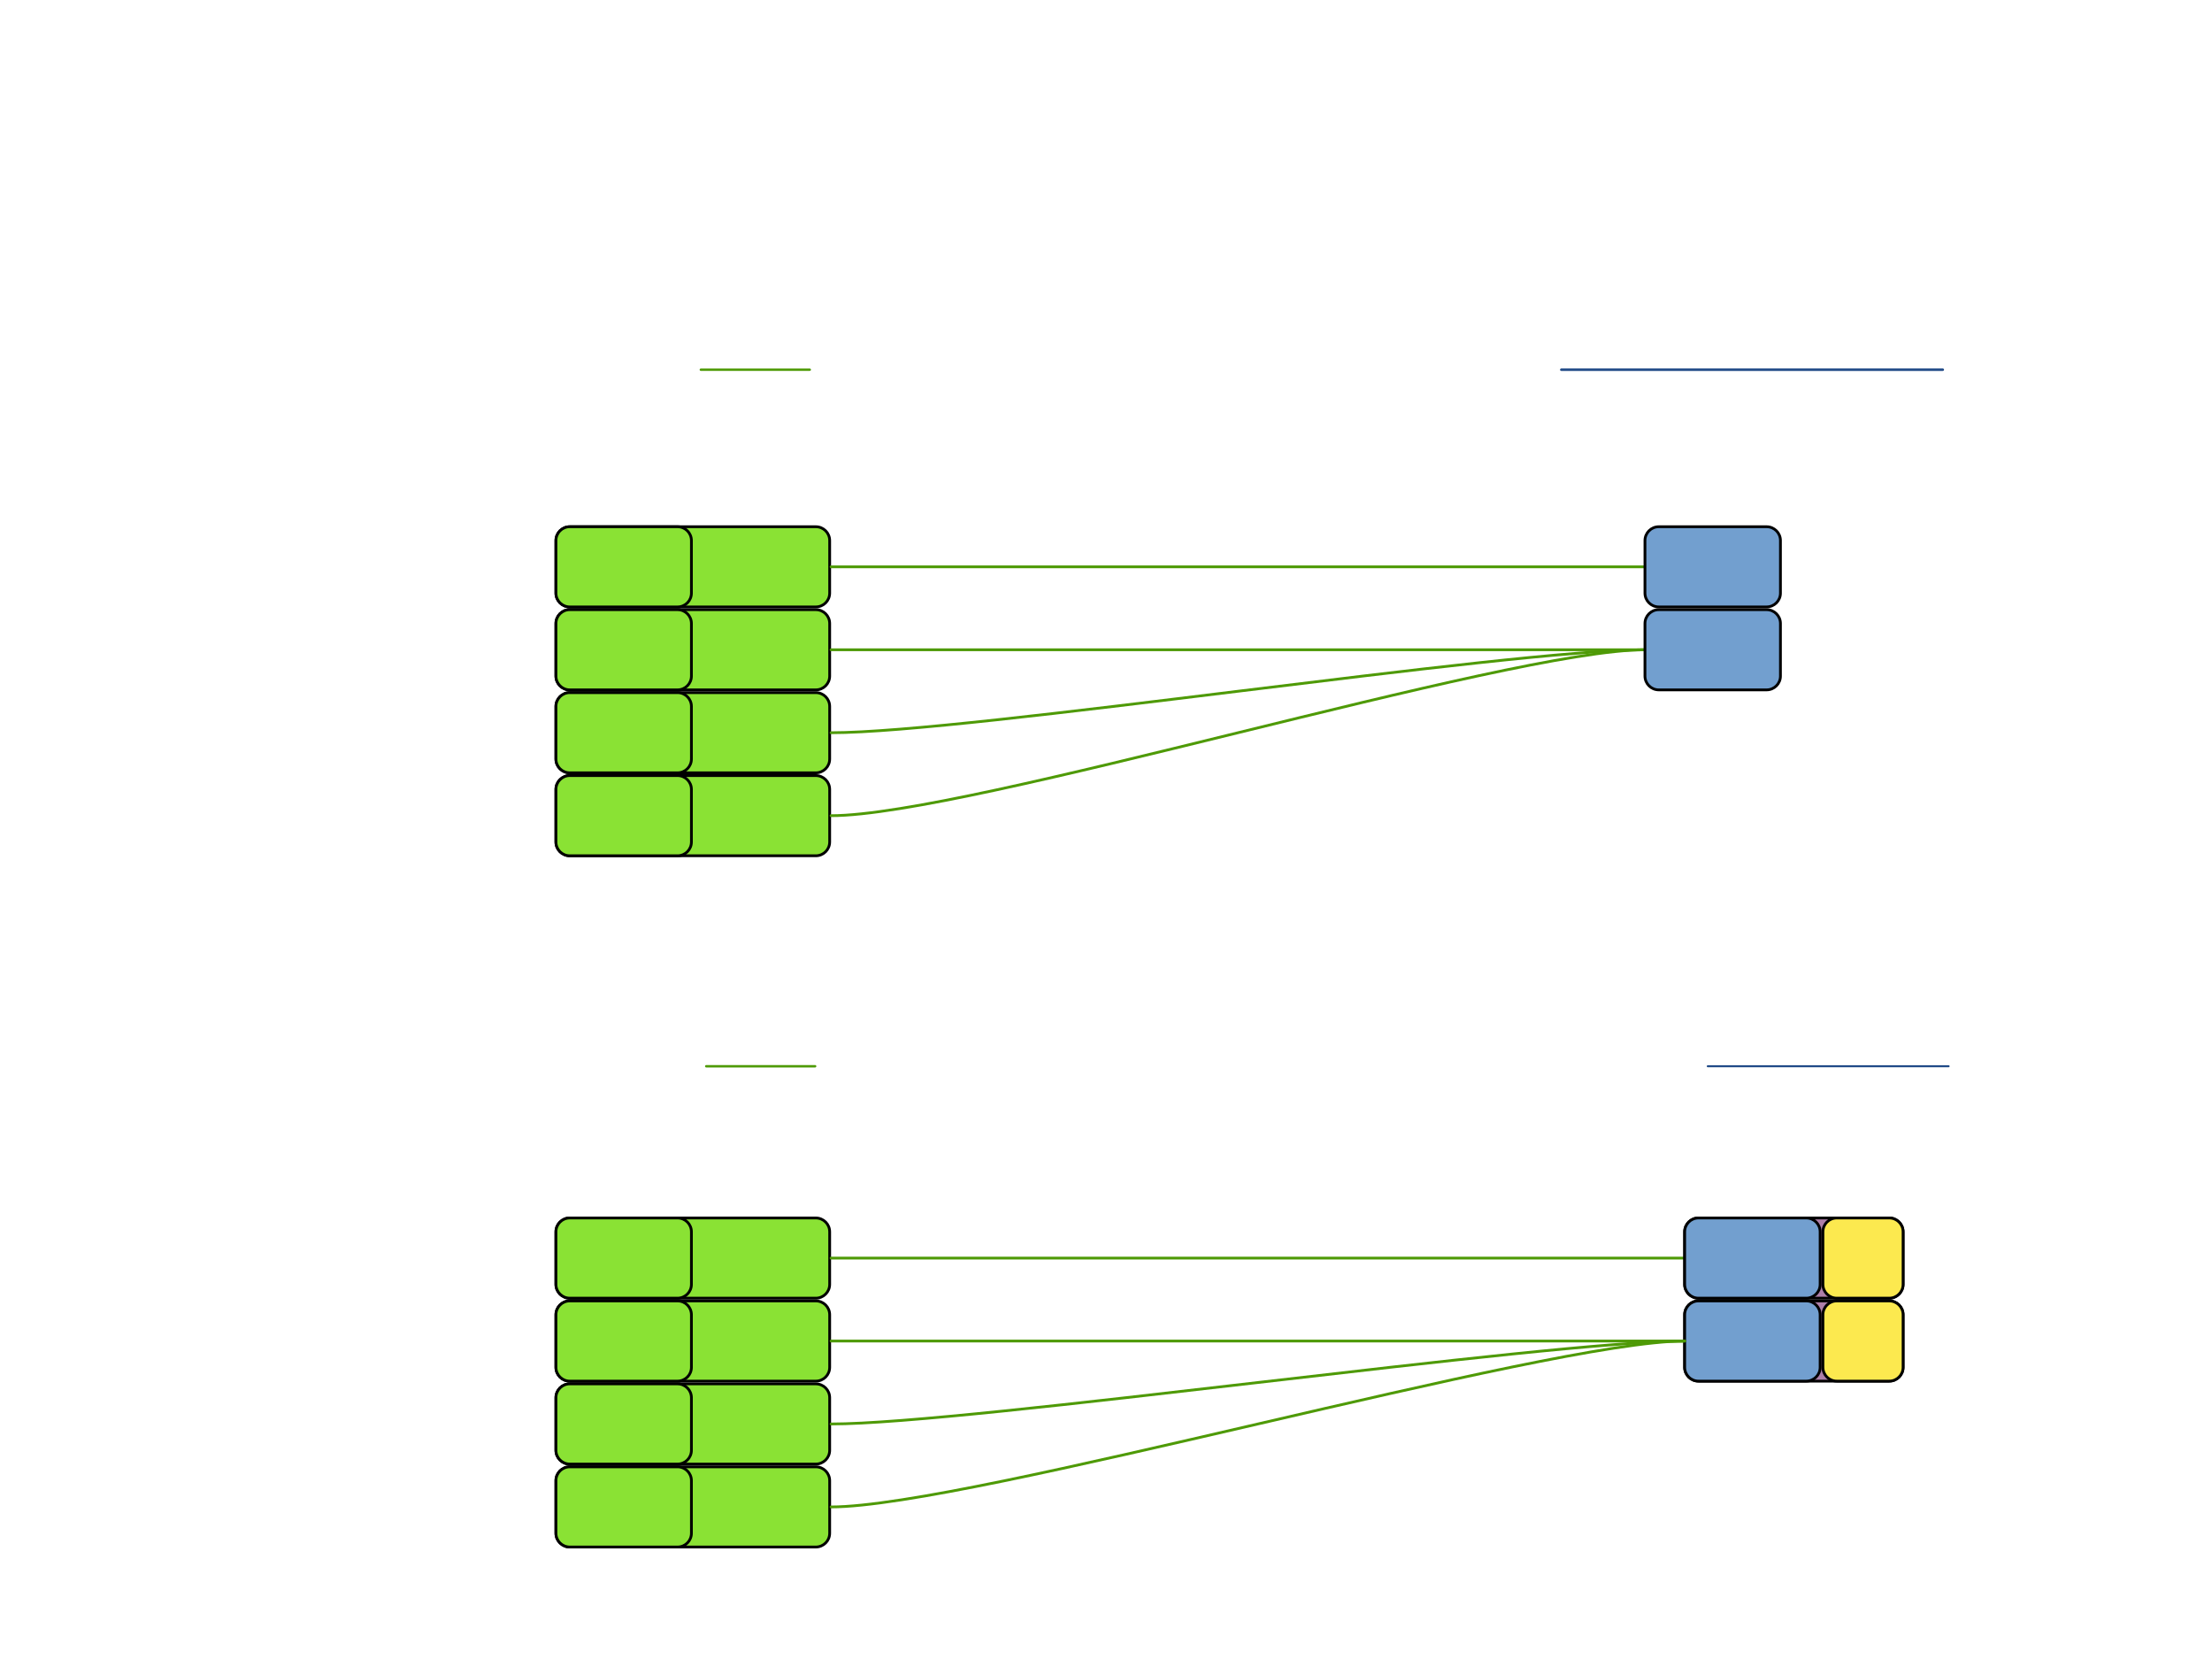
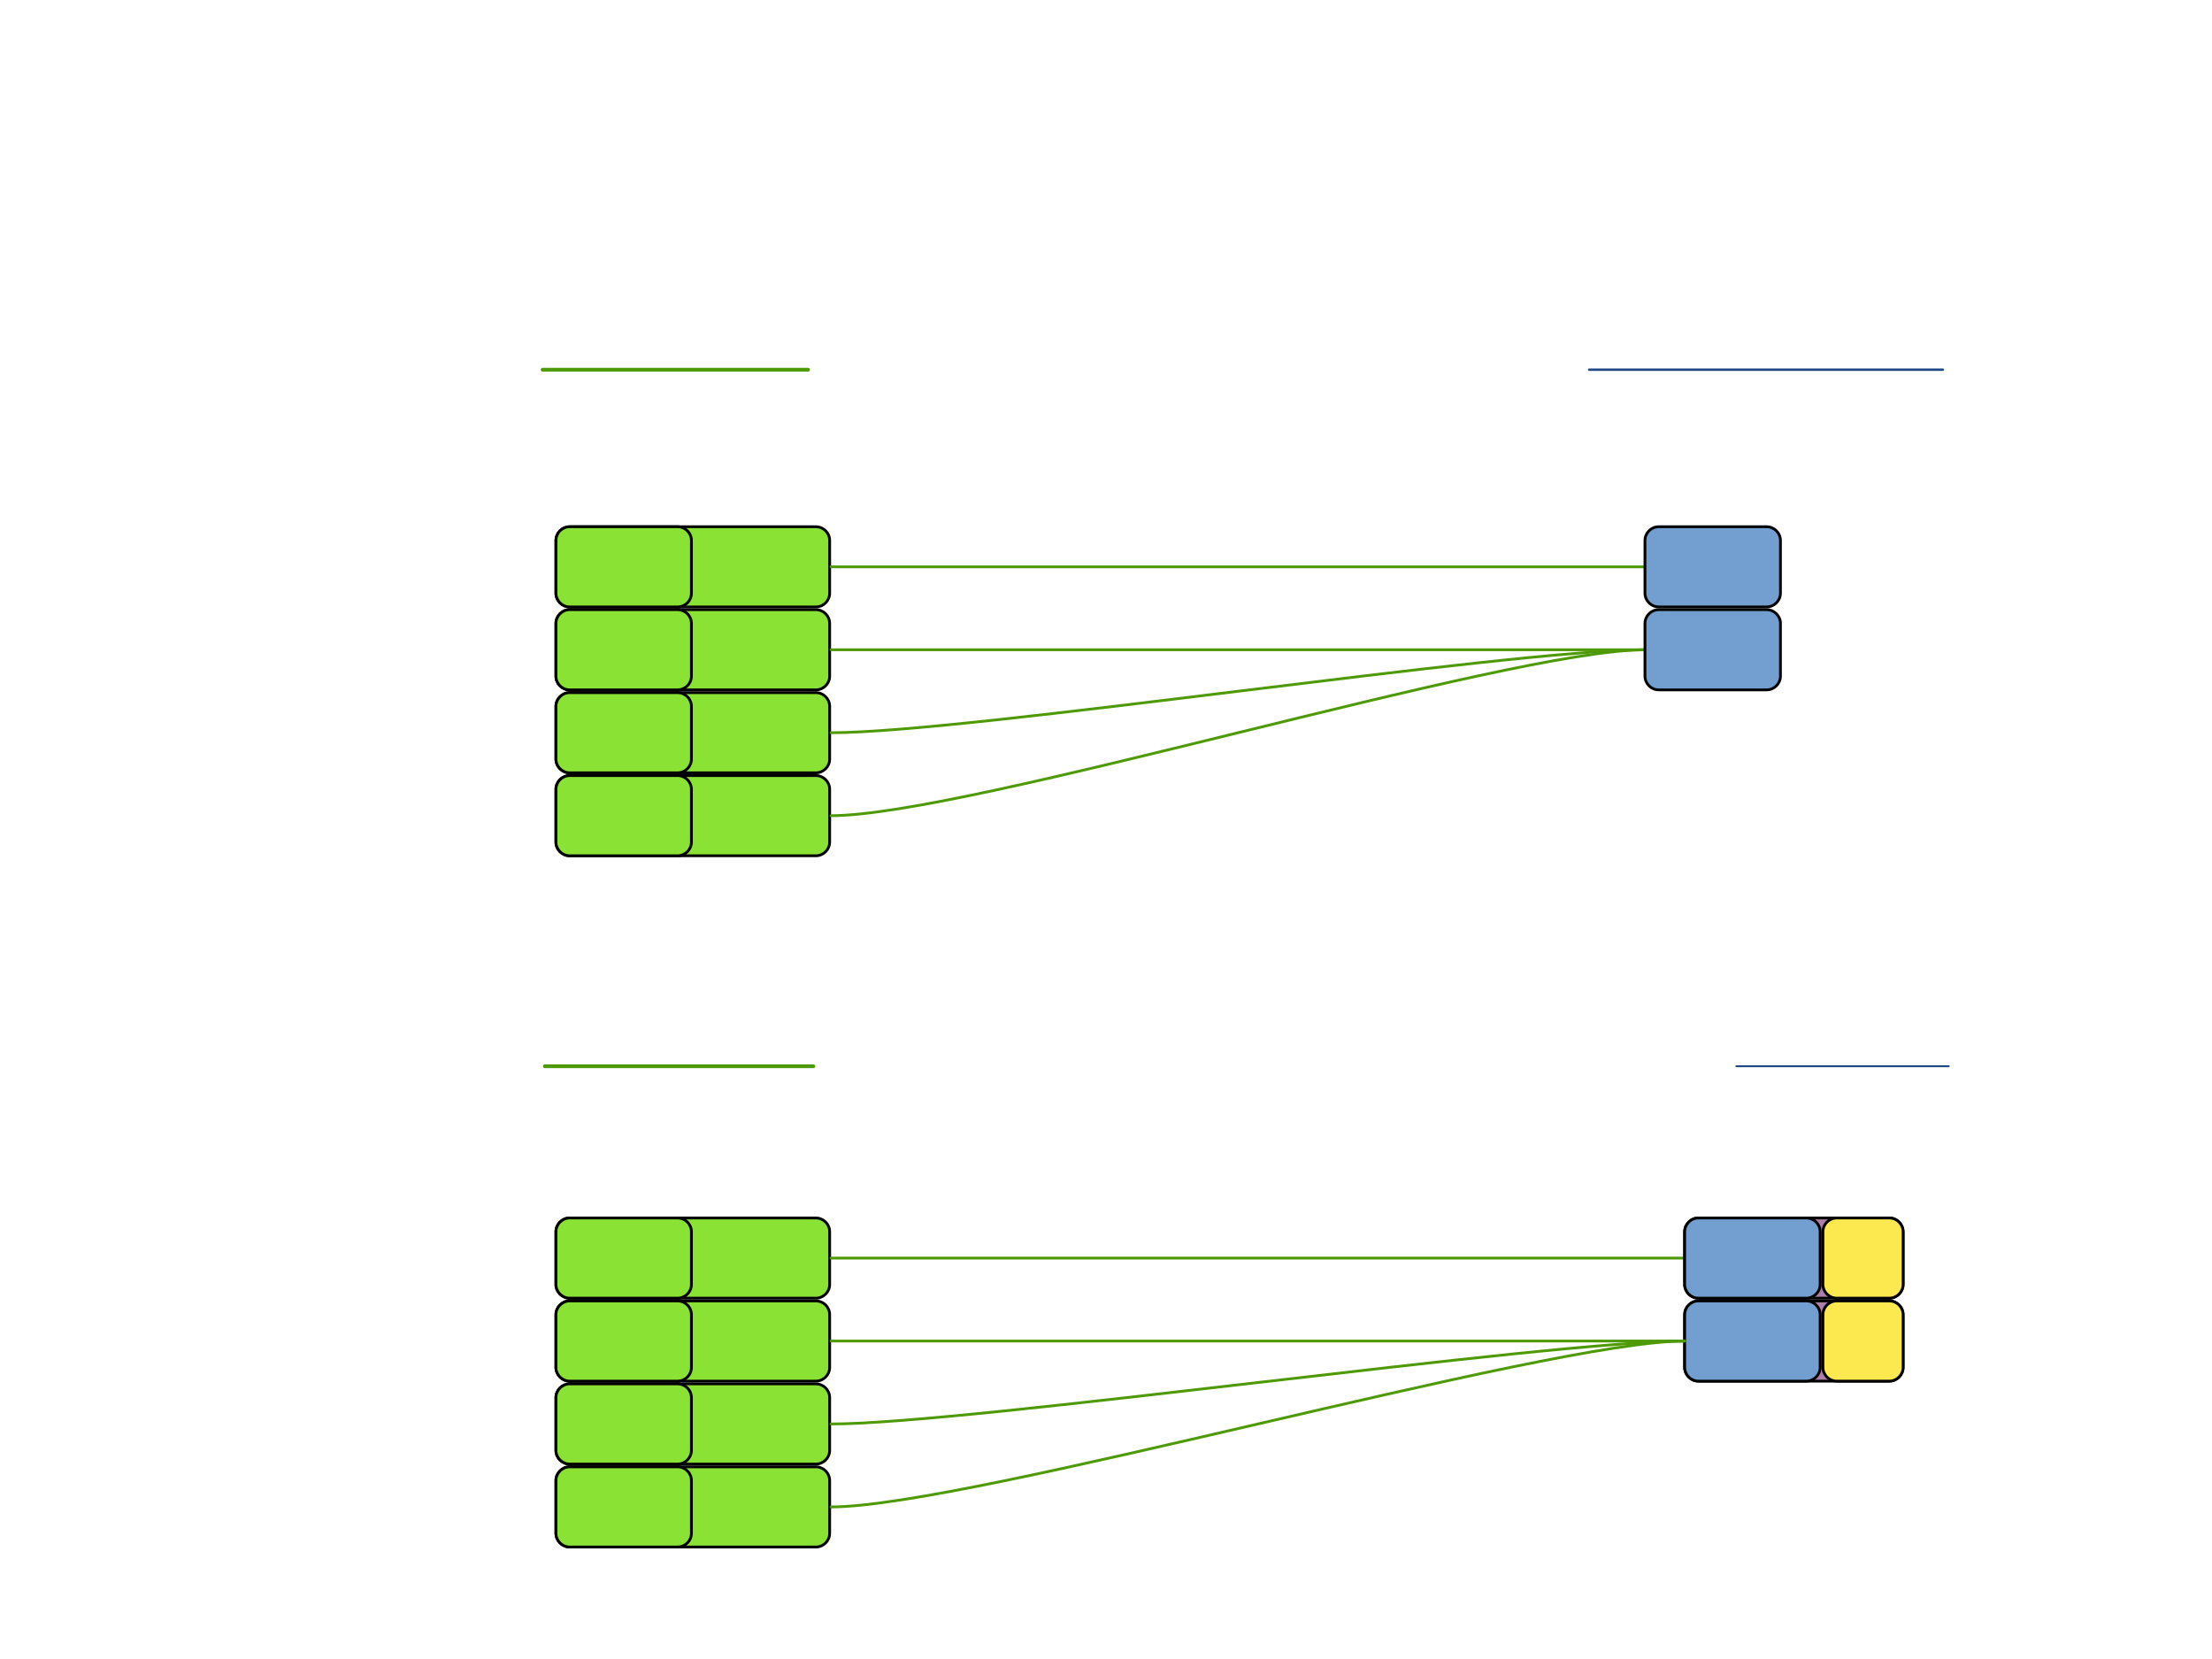
<svg xmlns="http://www.w3.org/2000/svg" width="800" height="600" id="svg2" version="1.1">
  <defs id="defs4">
    <marker orient="auto" refY="0.0" refX="0.0" id="marker5265" style="overflow:visible;">
      <path id="path5267" d="M 0.0,0.0 L 5.0,-5.0 L -12.5,0.0 L 5.0,5.0 L 0.0,0.0 z " style="fill-rule:evenodd;stroke:#555753;stroke-width:1pt;stroke-opacity:1;fill:#555753;fill-opacity:1" transform="scale(0.8) rotate(180) translate(12.5,0)" />
    </marker>
    <marker orient="auto" refY="0.0" refX="0.0" id="marker5129" style="overflow:visible;">
      <path id="path5131" d="M 0.0,0.0 L 5.0,-5.0 L -12.5,0.0 L 5.0,5.0 L 0.0,0.0 z " style="fill-rule:evenodd;stroke:#555753;stroke-width:1pt;stroke-opacity:1;fill:#555753;fill-opacity:1" transform="scale(0.8) rotate(180) translate(12.5,0)" />
    </marker>
    <marker orient="auto" refY="0.0" refX="0.0" id="marker4999" style="overflow:visible;">
      <path id="path5001" d="M 0.0,0.0 L 5.0,-5.0 L -12.5,0.0 L 5.0,5.0 L 0.0,0.0 z " style="fill-rule:evenodd;stroke:#555753;stroke-width:1pt;stroke-opacity:1;fill:#555753;fill-opacity:1" transform="scale(0.8) rotate(180) translate(12.5,0)" />
    </marker>
    <marker orient="auto" refY="0.0" refX="0.0" id="marker4875" style="overflow:visible;">
      <path id="path4877" d="M 0.0,0.0 L 5.0,-5.0 L -12.5,0.0 L 5.0,5.0 L 0.0,0.0 z " style="fill-rule:evenodd;stroke:#555753;stroke-width:1pt;stroke-opacity:1;fill:#555753;fill-opacity:1" transform="scale(0.8) rotate(180) translate(12.5,0)" />
    </marker>
    <marker orient="auto" refY="0.0" refX="0.0" id="marker19925" style="overflow:visible;">
      <path id="path19927" d="M 0.0,0.0 L 5.0,-5.0 L -12.5,0.0 L 5.0,5.0 L 0.0,0.0 z " style="fill-rule:evenodd;stroke:#555753;stroke-width:1pt;stroke-opacity:1;fill:#555753;fill-opacity:1" transform="scale(0.8) rotate(180) translate(12.5,0)" />
    </marker>
    <marker orient="auto" refY="0.0" refX="0.0" id="marker17859" style="overflow:visible;">
      <path id="path17861" d="M 0.0,0.0 L 5.0,-5.0 L -12.5,0.0 L 5.0,5.0 L 0.0,0.0 z " style="fill-rule:evenodd;stroke:#555753;stroke-width:1pt;stroke-opacity:1;fill:#555753;fill-opacity:1" transform="scale(0.8) rotate(180) translate(12.5,0)" />
    </marker>
    <marker orient="auto" refY="0.0" refX="0.0" id="marker17771" style="overflow:visible;">
      <path id="path17773" d="M 0.0,0.0 L 5.0,-5.0 L -12.5,0.0 L 5.0,5.0 L 0.0,0.0 z " style="fill-rule:evenodd;stroke:#555753;stroke-width:1pt;stroke-opacity:1;fill:#555753;fill-opacity:1" transform="scale(0.8) rotate(180) translate(12.5,0)" />
    </marker>
    <marker style="overflow:visible;" id="marker11237" refX="0.0" refY="0.0" orient="auto">
      <path transform="scale(0.8) rotate(180) translate(12.5,0)" style="fill-rule:evenodd;stroke:#555753;stroke-width:1pt;stroke-opacity:1;fill:#555753;fill-opacity:1" d="M 0.0,0.0 L 5.0,-5.0 L -12.5,0.0 L 5.0,5.0 L 0.0,0.0 z " id="path11239" />
    </marker>
    <marker orient="auto" refY="0.0" refX="0.0" id="marker4650" style="overflow:visible">
      <path id="path4652" d="M 0.0,0.0 L 5.0,-5.0 L -12.5,0.0 L 5.0,5.0 L 0.0,0.0 z " style="fill-rule:evenodd;stroke:#ef2929;stroke-width:1pt;stroke-opacity:1;fill:#ef2929;fill-opacity:1" transform="scale(0.8) translate(12.5,0)" />
    </marker>
    <marker style="overflow:visible" id="marker7822" refX="0.0" refY="0.0" orient="auto">
      <path transform="scale(0.8) translate(12.5,0)" style="fill-rule:evenodd;stroke:#ef2929;stroke-width:1pt;stroke-opacity:1;fill:#ef2929;fill-opacity:1" d="M 0.0,0.0 L 5.0,-5.0 L -12.5,0.0 L 5.0,5.0 L 0.0,0.0 z " id="path7824" />
    </marker>
    <marker style="overflow:visible" id="marker5765" refX="0.0" refY="0.0" orient="auto">
      <path transform="scale(0.8) translate(12.5,0)" style="fill-rule:evenodd;stroke:#ef2929;stroke-width:1pt;stroke-opacity:1;fill:#ef2929;fill-opacity:1" d="M 0.0,0.0 L 5.0,-5.0 L -12.5,0.0 L 5.0,5.0 L 0.0,0.0 z " id="path5767" />
    </marker>
+ 
+ 
















    inkscape:perspective
       sodipodi:type="inkscape:persp3d"
       inkscape:vp_x="0 : 526.18109 : 1"
       inkscape:vp_y="0 : 1000 : 0"
       inkscape:vp_z="744.09448 : 526.18109 : 1"
       inkscape:persp3d-origin="372.04724 : 350.78739 : 1"
       id="perspective10" /&gt;
    <marker style="overflow:visible" id="marker5765-0" refX="0" refY="0" orient="auto">
      <path transform="matrix(0.8,0,0,0.8,10,0)" style="fill:#000000;fill-opacity:1;fill-rule:evenodd;stroke:#000000;stroke-width:1pt;stroke-opacity:1" d="M 0,0 5,-5 -12.5,0 5,5 0,0 Z" id="path5767-0" />
    </marker>
    <marker style="overflow:visible" id="marker7822-2" refX="0" refY="0" orient="auto">
      <path transform="matrix(0.8,0,0,0.8,10,0)" style="fill:#000000;fill-opacity:1;fill-rule:evenodd;stroke:#000000;stroke-width:1pt;stroke-opacity:1" d="M 0,0 5,-5 -12.5,0 5,5 0,0 Z" id="path7824-8" />
    </marker>
    <marker style="overflow:visible" id="marker11237-4" refX="0" refY="0" orient="auto">
      <path transform="matrix(-0.8,0,0,-0.8,-10,0)" style="fill:#555753;fill-opacity:1;fill-rule:evenodd;stroke:#555753;stroke-width:1pt;stroke-opacity:1" d="M 0,0 5,-5 -12.5,0 5,5 0,0 Z" id="path11239-5" />
    </marker>
    <marker orient="auto" refY="0" refX="0" id="marker17771-8" style="overflow:visible">
      <path id="path17773-8" d="M 0,0 5,-5 -12.5,0 5,5 0,0 Z" style="fill:#555753;fill-opacity:1;fill-rule:evenodd;stroke:#555753;stroke-width:1pt;stroke-opacity:1" transform="matrix(-0.8,0,0,-0.8,-10,0)" />
    </marker>
    <marker orient="auto" refY="0" refX="0" id="marker17859-4" style="overflow:visible">
      <path id="path17861-9" d="M 0,0 5,-5 -12.5,0 5,5 0,0 Z" style="fill:#555753;fill-opacity:1;fill-rule:evenodd;stroke:#555753;stroke-width:1pt;stroke-opacity:1" transform="matrix(-0.8,0,0,-0.8,-10,0)" />
    </marker>
  </defs>
  <g id="layer1" transform="translate(0,-452.3622)" style="display:inline">
    <g id="g3709" transform="translate(0,20)" />
    <flowRoot xml:space="preserve" id="flowRoot4302" style="font-style:normal;font-variant:normal;font-weight:normal;font-stretch:normal;font-size:37.333px;line-height:0.01%;font-family:'Liberation Sans';-inkscape-font-specification:'Liberation Sans, Normal';text-align:center;writing-mode:lr-tb;text-anchor:middle;display:inline;fill:#000000;fill-opacity:1;stroke:none" transform="translate(-20,252.3621)">
      <flowRegion id="flowRegion4304" style="font-size:37.333px">
        <rect id="rect4306" width="760" height="90" x="40" y="220" style="font-size:37.333px;text-align:center;text-anchor:middle" />
      </flowRegion>
-       <flowPara id="flowPara3847" style="font-size:37.333px;line-height:1.25">ConstraintStream: groupBy()</flowPara>
+       <flowPara id="flowPara3847" style="font-size:37.333px;line-height:1.25">ConstraintStream: group_by()</flowPara>
    </flowRoot>
    <flowRoot transform="translate(-20,372.3618)" xml:space="preserve" id="flowRoot4302-6" style="font-style:normal;font-variant:normal;font-weight:normal;font-stretch:normal;font-size:16px;line-height:0.01%;font-family:'Liberation Sans';-inkscape-font-specification:'Liberation Sans, Normal';text-align:center;writing-mode:lr-tb;text-anchor:middle;display:inline;fill:#000000;fill-opacity:1;stroke:none">
      <flowRegion id="flowRegion4304-7" style="font-size:16px">
        <rect id="rect4306-3" width="740" height="30" x="50" y="150" style="font-size:16px;text-align:center;text-anchor:middle" />
      </flowRegion>
      <flowPara id="flowPara4308-6" style="font-size:16px;line-height:1.25">Similar to an SQL GROUP BY clause.</flowPara>
    </flowRoot>
    <flowRoot style="font-style:normal;font-variant:normal;font-weight:normal;font-stretch:normal;font-size:21.333px;line-height:0.01%;font-family:'Liberation Sans';-inkscape-font-specification:'Liberation Sans, Normal';text-align:start;writing-mode:lr-tb;text-anchor:start;display:inline;fill:#000000;fill-opacity:1;stroke:none" id="flowRoot2685" xml:space="preserve" transform="translate(-280.5072,420.2632)">
      <flowRegion style="font-size:21.333px;text-align:start;text-anchor:start" id="flowRegion2681">
        <rect style="font-size:21.333px;text-align:start;text-anchor:start" y="152.1" x="330.205" height="90" width="200" id="rect2679" />
      </flowRegion>
-       <flowPara id="flowPara2683" style="font-size:21.333px;line-height:1.25;text-align:start;text-anchor:start">forEach(<flowSpan style="font-size:16px" id="flowSpan241867">get_class(</flowSpan>
-         <flowSpan style="fill:#4e9a06;font-size:16px" id="flowSpan2695">Shift</flowSpan>
-         <flowSpan style="font-size:16px" id="flowSpan241869">)</flowSpan>)</flowPara>
+       <flowPara id="flowPara2683" style="font-size:21.333px;line-height:1.25;text-align:start;text-anchor:start">for_each(<flowSpan style="font-size:21.333px;fill:#4e9a06" id="flowSpan2695">Shift</flowSpan>)</flowPara>
    </flowRoot>
    <g id="g1604" transform="translate(-369.439,-230)" style="display:inline">
      <rect ry="5" rx="5" y="872.862" x="570.5" height="29" width="99" id="rect1594" style="fill:#8ae234;stroke:#000000;stroke-width:1;stroke-linecap:round;stroke-linejoin:round;stroke-miterlimit:4;stroke-dasharray:none" />
      <flowRoot xml:space="preserve" id="flowRoot1602" style="font-style:normal;font-variant:normal;font-weight:normal;font-stretch:normal;font-size:12.876px;line-height:0.01%;font-family:'Liberation Sans';-inkscape-font-specification:'Liberation Sans, Normal';text-align:center;writing-mode:lr-tb;text-anchor:middle;fill:#ce5c00;fill-opacity:1;stroke:none" transform="matrix(1.656899,0,0,1.656899,168.6056,755.6704)">
        <flowRegion id="flowRegion1598" style="font-size:12.876px;fill:#ce5c00">
          <rect id="rect1596" width="30.177" height="18.106" x="272.433" y="71.339" style="font-size:12.875px;fill:#ce5c00" />
        </flowRegion>
        <flowPara style="font-size:12.876px;line-height:1.25;fill:#ce5c00" id="flowPara1600">Ann</flowPara>
      </flowRoot>
    </g>
    <g style="display:inline" transform="translate(-429.439,-230)" id="g1616">
      <rect style="fill:#8ae234;stroke:#000000;stroke-width:1;stroke-linecap:round;stroke-linejoin:round;stroke-miterlimit:4;stroke-dasharray:none" id="rect1606" width="49" height="29" x="630.5" y="872.862" rx="5" ry="5" />
      <flowRoot transform="matrix(1.656899,0,0,1.656899,169.6059,754.1611)" style="font-style:normal;font-variant:normal;font-weight:normal;font-stretch:normal;font-size:12.876px;line-height:0.01%;font-family:'Liberation Sans';-inkscape-font-specification:'Liberation Sans, Normal';text-align:center;writing-mode:lr-tb;text-anchor:middle;fill:#000000;fill-opacity:1;stroke:none" id="flowRoot1614" xml:space="preserve">
        <flowRegion style="font-size:12.876px" id="flowRegion1610">
          <rect style="font-size:12.875px" y="72.124" x="278.167" height="17.321" width="29.875" id="rect1608" />
        </flowRegion>
        <flowPara id="flowPara1612" style="font-size:12.876px;line-height:1.25">1feb</flowPara>
      </flowRoot>
    </g>
    <flowRoot transform="translate(-114.5917,439.6296)" xml:space="preserve" id="flowRoot1684" style="font-style:normal;font-variant:normal;font-weight:normal;font-stretch:normal;font-size:21.333px;line-height:0.01%;font-family:'Liberation Sans';-inkscape-font-specification:'Liberation Sans, Normal';text-align:center;writing-mode:lr-tb;text-anchor:middle;display:inline;fill:#000000;fill-opacity:1;stroke:none">
      <flowRegion id="flowRegion1680" style="font-size:21.333px">
        <rect id="rect1678" width="240.31" height="30" x="244.695" y="167.732" style="font-size:21.333px;text-align:center;text-anchor:middle" />
      </flowRegion>
      <flowPara id="flowPara1682" style="font-size:21.333px;line-height:1.25">Uni[<flowSpan style="fill:#4e9a06" id="flowSpan303">Shift</flowSpan>]</flowPara>
    </flowRoot>
    <g style="display:inline" transform="translate(-369.439,-200)" id="g1899">
      <rect style="fill:#8ae234;stroke:#000000;stroke-width:1;stroke-linecap:round;stroke-linejoin:round;stroke-miterlimit:4;stroke-dasharray:none" id="rect1889" width="99" height="29" x="570.5" y="872.862" rx="5" ry="5" />
      <flowRoot transform="matrix(1.656899,0,0,1.656899,168.6056,755.6704)" style="font-style:normal;font-variant:normal;font-weight:normal;font-stretch:normal;font-size:12.876px;line-height:0.01%;font-family:'Liberation Sans';-inkscape-font-specification:'Liberation Sans, Normal';text-align:center;writing-mode:lr-tb;text-anchor:middle;fill:#ce5c00;fill-opacity:1;stroke:none" id="flowRoot1897" xml:space="preserve">
        <flowRegion style="font-size:12.876px;fill:#ce5c00" id="flowRegion1893">
          <rect style="font-size:12.875px;fill:#ce5c00" y="71.339" x="272.433" height="18.106" width="30.177" id="rect1891" />
        </flowRegion>
        <flowPara id="flowPara1895" style="font-size:12.876px;line-height:1.25;fill:#ce5c00">Beth</flowPara>
      </flowRoot>
    </g>
    <g id="g1911" transform="translate(-429.439,-200)" style="display:inline">
      <rect ry="5" rx="5" y="872.862" x="630.5" height="29" width="49" id="rect1901" style="fill:#8ae234;stroke:#000000;stroke-width:1;stroke-linecap:round;stroke-linejoin:round;stroke-miterlimit:4;stroke-dasharray:none" />
      <flowRoot xml:space="preserve" id="flowRoot1909" style="font-style:normal;font-variant:normal;font-weight:normal;font-stretch:normal;font-size:12.876px;line-height:0.01%;font-family:'Liberation Sans';-inkscape-font-specification:'Liberation Sans, Normal';text-align:center;writing-mode:lr-tb;text-anchor:middle;fill:#000000;fill-opacity:1;stroke:none" transform="matrix(1.656899,0,0,1.656899,169.6059,754.1611)">
        <flowRegion id="flowRegion1905" style="font-size:12.876px">
          <rect id="rect1903" width="29.875" height="17.321" x="278.167" y="72.124" style="font-size:12.875px" />
        </flowRegion>
        <flowPara style="font-size:12.876px;line-height:1.25" id="flowPara1907">2feb</flowPara>
      </flowRoot>
    </g>
    <g id="g1923" transform="translate(-369.439,-170)" style="display:inline">
      <rect ry="5" rx="5" y="872.862" x="570.5" height="29" width="99" id="rect1913" style="fill:#8ae234;stroke:#000000;stroke-width:1;stroke-linecap:round;stroke-linejoin:round;stroke-miterlimit:4;stroke-dasharray:none" />
      <flowRoot xml:space="preserve" id="flowRoot1921" style="font-style:normal;font-variant:normal;font-weight:normal;font-stretch:normal;font-size:12.876px;line-height:0.01%;font-family:'Liberation Sans';-inkscape-font-specification:'Liberation Sans, Normal';text-align:center;writing-mode:lr-tb;text-anchor:middle;fill:#ce5c00;fill-opacity:1;stroke:none" transform="matrix(1.656899,0,0,1.656899,168.6056,755.6704)">
        <flowRegion id="flowRegion1917" style="font-size:12.876px;fill:#ce5c00">
          <rect id="rect1915" width="30.177" height="18.106" x="272.433" y="71.339" style="font-size:12.875px;fill:#ce5c00" />
        </flowRegion>
        <flowPara style="font-size:12.876px;line-height:1.25;fill:#ce5c00" id="flowPara1919">Beth</flowPara>
      </flowRoot>
    </g>
    <g style="display:inline" transform="translate(-429.439,-170)" id="g1935">
      <rect style="fill:#8ae234;stroke:#000000;stroke-width:1;stroke-linecap:round;stroke-linejoin:round;stroke-miterlimit:4;stroke-dasharray:none" id="rect1925" width="49" height="29" x="630.5" y="872.862" rx="5" ry="5" />
      <flowRoot transform="matrix(1.656899,0,0,1.656899,169.6059,754.1611)" style="font-style:normal;font-variant:normal;font-weight:normal;font-stretch:normal;font-size:12.876px;line-height:0.01%;font-family:'Liberation Sans';-inkscape-font-specification:'Liberation Sans, Normal';text-align:center;writing-mode:lr-tb;text-anchor:middle;fill:#000000;fill-opacity:1;stroke:none" id="flowRoot1933" xml:space="preserve">
        <flowRegion style="font-size:12.876px" id="flowRegion1929">
          <rect style="font-size:12.875px" y="72.124" x="278.167" height="17.321" width="29.875" id="rect1927" />
        </flowRegion>
        <flowPara id="flowPara1931" style="font-size:12.876px;line-height:1.25">3feb</flowPara>
      </flowRoot>
    </g>
    <g style="display:inline" transform="translate(-369.439,-140)" id="g1947">
      <rect style="fill:#8ae234;stroke:#000000;stroke-width:1;stroke-linecap:round;stroke-linejoin:round;stroke-miterlimit:4;stroke-dasharray:none" id="rect1937" width="99" height="29" x="570.5" y="872.862" rx="5" ry="5" />
      <flowRoot transform="matrix(1.656899,0,0,1.656899,168.6056,755.6704)" style="font-style:normal;font-variant:normal;font-weight:normal;font-stretch:normal;font-size:12.876px;line-height:0.01%;font-family:'Liberation Sans';-inkscape-font-specification:'Liberation Sans, Normal';text-align:center;writing-mode:lr-tb;text-anchor:middle;fill:#ce5c00;fill-opacity:1;stroke:none" id="flowRoot1945" xml:space="preserve">
        <flowRegion style="font-size:12.876px;fill:#ce5c00" id="flowRegion1941">
          <rect style="font-size:12.875px;fill:#ce5c00" y="71.339" x="272.433" height="18.106" width="30.177" id="rect1939" />
        </flowRegion>
        <flowPara id="flowPara1943" style="font-size:12.876px;line-height:1.25;fill:#ce5c00">Beth</flowPara>
      </flowRoot>
    </g>
    <g id="g1959" transform="translate(-429.439,-140)" style="display:inline">
      <rect ry="5" rx="5" y="872.862" x="630.5" height="29" width="49" id="rect1949" style="fill:#8ae234;stroke:#000000;stroke-width:1;stroke-linecap:round;stroke-linejoin:round;stroke-miterlimit:4;stroke-dasharray:none" />
      <flowRoot xml:space="preserve" id="flowRoot1957" style="font-style:normal;font-variant:normal;font-weight:normal;font-stretch:normal;font-size:12.876px;line-height:0.01%;font-family:'Liberation Sans';-inkscape-font-specification:'Liberation Sans, Normal';text-align:center;writing-mode:lr-tb;text-anchor:middle;fill:#000000;fill-opacity:1;stroke:none" transform="matrix(1.656899,0,0,1.656899,169.6059,754.1611)">
        <flowRegion id="flowRegion1953" style="font-size:12.876px">
          <rect id="rect1951" width="29.875" height="17.321" x="278.167" y="72.124" style="font-size:12.875px" />
        </flowRegion>
        <flowPara style="font-size:12.876px;line-height:1.25" id="flowPara1955">4feb</flowPara>
      </flowRoot>
    </g>
-     <path style="display:inline;fill:none;stroke:#4e9a06;stroke-width:0.867;stroke-linecap:round;stroke-linejoin:round;stroke-miterlimit:4;stroke-dasharray:none;stroke-opacity:1" d="m 253.466,586.063 h 39.391" id="path1211" />
+     <path style="display:inline;fill:none;stroke:#4e9a06;stroke-width:1.353;stroke-linecap:round;stroke-linejoin:round;stroke-miterlimit:4;stroke-dasharray:none;stroke-opacity:1" d="m 196.245,586.063 h 95.99" id="path1211" />
  </g>
  <g id="layer2" style="display:inline">
-     <path style="display:inline;fill:none;stroke:#204a87;stroke-width:0.911px;stroke-linecap:round;stroke-linejoin:round;stroke-opacity:1" d="M 564.672,133.701 H 702.63" id="path695" />
+     <path style="display:inline;fill:none;stroke:#204a87;stroke-width:0.877px;stroke-linecap:round;stroke-linejoin:round;stroke-opacity:1" d="M 574.745,133.701 H 702.663" id="path695" />
    <path style="display:inline;fill:none;stroke:#4e9a06;stroke-width:1px;stroke-linecap:round;stroke-linejoin:round;stroke-opacity:1" d="M 300.561,235 H 595.212" id="path699" />
    <path id="path697" d="M 300.561,205 H 595.212" style="display:inline;fill:none;stroke:#4e9a06;stroke-width:1px;stroke-linecap:round;stroke-linejoin:round;stroke-opacity:1" />
    <path id="path2604" d="m 300.561,295 c 50,0 244.362,-60 294.362,-60" style="display:inline;fill:none;stroke:#4e9a06;stroke-width:1px;stroke-linecap:round;stroke-linejoin:round;stroke-opacity:1" />
    <flowRoot style="font-style:normal;font-variant:normal;font-weight:normal;font-stretch:normal;font-size:21.333px;line-height:0.01%;font-family:'Liberation Sans';-inkscape-font-specification:'Liberation Sans, Normal';text-align:center;writing-mode:lr-tb;text-anchor:middle;display:inline;fill:#000000;fill-opacity:1;stroke:none" id="flowRoot1243" xml:space="preserve" transform="translate(254.2695,-12.73262)">
      <flowRegion style="font-size:21.333px" id="flowRegion1239">
        <rect style="font-size:21.333px;text-align:center;text-anchor:middle" y="167.732" x="244.695" height="30" width="240.31" id="rect1237" />
      </flowRegion>
      <flowPara style="font-size:21.333px;line-height:1.25" id="flowPara1241">Uni[<flowSpan style="fill:#204a87" id="flowSpan432">Employee</flowSpan>]</flowPara>
    </flowRoot>
    <flowRoot style="font-style:normal;font-variant:normal;font-weight:normal;font-stretch:normal;font-size:21.333px;line-height:0.01%;font-family:'Liberation Sans';-inkscape-font-specification:'Liberation Sans, Normal';text-align:start;writing-mode:lr-tb;text-anchor:start;display:inline;fill:#000000;fill-opacity:1;stroke:none" id="flowRoot2749" xml:space="preserve" transform="translate(-32.15292,-32.09899)">
      <flowRegion style="font-size:21.333px;text-align:start;text-anchor:start" id="flowRegion2745">
        <rect style="font-size:21.333px;text-align:start;text-anchor:start" y="152.1" x="330.205" height="99.999" width="361.948" id="rect2743" />
      </flowRegion>
-       <flowPara style="font-size:21.333px;line-height:1.25;text-align:start;text-anchor:start" id="flowPara1203">.groupBy(<flowSpan style="font-size:13.333px" id="flowSpan251251">
+       <flowPara style="font-size:21.333px;line-height:1.25;text-align:start;text-anchor:start" id="flowPara1203">.group_by(<flowSpan style="font-size:13.333px" id="flowSpan251251">
          <flowSpan style="fill:#ce5c00" id="flowSpan271199">lambda</flowSpan>
          <flowSpan style="fill:#4e9a06" id="flowSpan276813">shift</flowSpan>: <flowSpan style="fill:#4e9a06" id="flowSpan279979">shift</flowSpan>.<flowSpan style="fill:#204a87" id="flowSpan287959">employee</flowSpan>
        </flowSpan>)</flowPara>
    </flowRoot>
    <path style="display:inline;fill:none;stroke:#4e9a06;stroke-width:1px;stroke-linecap:round;stroke-linejoin:round;stroke-opacity:1" d="m 300.561,265 c 50,0 244.362,-30 294.362,-30" id="path468" />
    <g id="g724" transform="translate(14.65094)">
      <rect style="fill:#729fcf;stroke:#000000;stroke-width:1;stroke-linecap:round;stroke-linejoin:round;stroke-miterlimit:4;stroke-dasharray:none" id="rect1213" width="49" height="29" x="580.271" y="190.5" rx="5" ry="5" />
      <flowRoot transform="matrix(1.656899,0,0,1.656899,128.3762,73.30818)" style="font-style:normal;font-variant:normal;font-weight:normal;font-stretch:normal;font-size:12.876px;line-height:0.01%;font-family:'Liberation Sans';-inkscape-font-specification:'Liberation Sans, Normal';text-align:center;writing-mode:lr-tb;text-anchor:middle;fill:#000000;fill-opacity:1;stroke:none" id="flowRoot1221" xml:space="preserve">
        <flowRegion style="font-size:12.876px;fill:#000000;fill-opacity:1" id="flowRegion1217">
          <rect style="font-size:12.875px;fill:#000000;fill-opacity:1" y="71.339" x="272.433" height="18.106" width="30.177" id="rect1215" />
        </flowRegion>
        <flowPara id="flowPara1219" style="font-size:12.876px;line-height:1.25;fill:#000000;fill-opacity:1">Ann</flowPara>
      </flowRoot>
    </g>
    <g id="g717" transform="translate(14.65094)">
      <rect ry="5" rx="5" y="220.5" x="580.271" height="29" width="49" id="rect1293" style="fill:#729fcf;stroke:#000000;stroke-width:1;stroke-linecap:round;stroke-linejoin:round;stroke-miterlimit:4;stroke-dasharray:none" />
      <flowRoot xml:space="preserve" id="flowRoot1301" style="font-style:normal;font-variant:normal;font-weight:normal;font-stretch:normal;font-size:12.876px;line-height:0.01%;font-family:'Liberation Sans';-inkscape-font-specification:'Liberation Sans, Normal';text-align:center;writing-mode:lr-tb;text-anchor:middle;fill:#000000;fill-opacity:1;stroke:none" transform="matrix(1.656899,0,0,1.656899,128.3762,103.3082)">
        <flowRegion id="flowRegion1297" style="font-size:12.876px;fill:#000000;fill-opacity:1">
          <rect id="rect1295" width="30.177" height="18.106" x="272.433" y="71.339" style="font-size:12.875px;fill:#000000;fill-opacity:1" />
        </flowRegion>
        <flowPara style="font-size:12.876px;line-height:1.25;fill:#000000;fill-opacity:1" id="flowPara1299">Beth</flowPara>
      </flowRoot>
    </g>
    <flowRoot style="font-style:normal;font-variant:normal;font-weight:normal;font-stretch:normal;font-size:21.333px;line-height:0.01%;font-family:'Liberation Sans';-inkscape-font-specification:'Liberation Sans, Normal';text-align:start;writing-mode:lr-tb;text-anchor:start;display:inline;fill:#000000;fill-opacity:1;stroke:none" id="flowRoot2783" xml:space="preserve" transform="translate(375.8991,-32.099)">
      <flowRegion style="font-size:21.333px;text-align:start;text-anchor:start" id="flowRegion2779">
        <rect style="font-size:21.333px;text-align:start;text-anchor:start" y="152.1" x="330.205" height="90" width="200" id="rect2777" />
      </flowRegion>
      <flowPara id="flowPara2781" style="font-size:21.333px;line-height:1.25;text-align:start;text-anchor:start">...</flowPara>
    </flowRoot>
    <flowRoot style="font-style:normal;font-variant:normal;font-weight:normal;font-stretch:normal;font-size:21.333px;line-height:0.01%;font-family:'Liberation Sans';-inkscape-font-specification:'Liberation Sans, Normal';text-align:start;writing-mode:lr-tb;text-anchor:start;display:inline;fill:#000000;fill-opacity:1;stroke:none" id="flowRoot2685-3" xml:space="preserve" transform="translate(-278.5592,219.825)">
      <flowRegion style="font-size:21.333px;text-align:start;text-anchor:start" id="flowRegion2681-6">
        <rect style="font-size:21.333px;text-align:start;text-anchor:start" y="152.1" x="330.205" height="90" width="200" id="rect2679-7" />
      </flowRegion>
-       <flowPara id="flowPara2683-5" style="font-size:21.333px;line-height:1.25;text-align:start;text-anchor:start">forEach(<flowSpan style="font-size:16px" id="flowSpan241867-3">get_class(</flowSpan>
-         <flowSpan style="font-size:16px;fill:#4e9a06" id="flowSpan2695-5">Shift</flowSpan>
-         <flowSpan style="font-size:16px" id="flowSpan241869-6">)</flowSpan>)</flowPara>
-     </flowRoot>
-     <path style="display:inline;fill:none;stroke:#4e9a06;stroke-width:0.867;stroke-linecap:round;stroke-linejoin:round;stroke-miterlimit:4;stroke-dasharray:none;stroke-opacity:1" d="m 255.414,385.625 h 39.391" id="path1211-2" />
-     <path style="display:inline;fill:none;stroke:#204a87;stroke-width:0.724px;stroke-linecap:round;stroke-linejoin:round;stroke-opacity:1" d="M 617.635,385.625 H 704.746" id="path695-9" />
+       <flowPara id="flowPara2683-5" style="font-size:21.333px;line-height:1.25;text-align:start;text-anchor:start">for_each(<flowSpan style="font-size:21.333px;fill:#4e9a06" id="flowSpan2695-5">Shift</flowSpan>)</flowPara>
+     </flowRoot>
+     <path style="display:inline;fill:none;stroke:#4e9a06;stroke-width:1.361;stroke-linecap:round;stroke-linejoin:round;stroke-miterlimit:4;stroke-dasharray:none;stroke-opacity:1" d="m 197.068,385.625 h 97.103" id="path1211-2" />
+     <path style="display:inline;fill:none;stroke:#204a87;stroke-width:0.68px;stroke-linecap:round;stroke-linejoin:round;stroke-opacity:1" d="m 627.973,385.625 h 76.816" id="path695-9" />
    <flowRoot style="font-style:normal;font-variant:normal;font-weight:normal;font-stretch:normal;font-size:21.333px;line-height:0.01%;font-family:'Liberation Sans';-inkscape-font-specification:'Liberation Sans, Normal';text-align:start;writing-mode:lr-tb;text-anchor:start;display:inline;fill:#000000;fill-opacity:1;stroke:none" id="flowRoot2749-1" xml:space="preserve" transform="translate(-30.205,219.825)">
      <flowRegion style="font-size:21.333px;text-align:start;text-anchor:start" id="flowRegion2745-2">
        <rect style="font-size:21.333px;text-align:start;text-anchor:start" y="152.1" x="330.205" height="99.999" width="361.948" id="rect2743-7" />
      </flowRegion>
-       <flowPara style="font-size:21.333px;line-height:1.25;text-align:start;text-anchor:start" id="flowPara1203-0">.groupBy(<flowSpan style="font-size:13.333px" id="flowSpan251251-9">
+       <flowPara style="font-size:21.333px;line-height:1.25;text-align:start;text-anchor:start" id="flowPara1203-0">.group_by(<flowSpan style="font-size:13.333px" id="flowSpan251251-9">
          <flowSpan style="fill:#ce5c00" id="flowSpan271199-3">lambda</flowSpan>
          <flowSpan style="fill:#4e9a06" id="flowSpan276813-6">shift</flowSpan>: <flowSpan style="fill:#4e9a06" id="flowSpan279979-0">shift</flowSpan>.<flowSpan style="fill:#204a87" id="flowSpan287959-6">employee, </flowSpan>
          <flowSpan id="flowSpan312402" style="fill:#c4a000">count()</flowSpan>
        </flowSpan>)</flowPara>
    </flowRoot>
    <flowRoot style="font-style:normal;font-variant:normal;font-weight:normal;font-stretch:normal;font-size:21.333px;line-height:0.01%;font-family:'Liberation Sans';-inkscape-font-specification:'Liberation Sans, Normal';text-align:start;writing-mode:lr-tb;text-anchor:start;display:inline;fill:#000000;fill-opacity:1;stroke:none" id="flowRoot2783-2" xml:space="preserve" transform="translate(377.847,219.825)">
      <flowRegion style="font-size:21.333px;text-align:start;text-anchor:start" id="flowRegion2779-6">
        <rect style="font-size:21.333px;text-align:start;text-anchor:start" y="152.1" x="330.205" height="90" width="200" id="rect2777-1" />
      </flowRegion>
      <flowPara id="flowPara2781-8" style="font-size:21.333px;line-height:1.25;text-align:start;text-anchor:start">...</flowPara>
    </flowRoot>
  </g>
  <g id="layer4" style="display:inline">
    <g style="display:inline" transform="translate(-369.439,-432.3622)" id="g503">
      <rect style="fill:#8ae234;stroke:#000000;stroke-width:1;stroke-linecap:round;stroke-linejoin:round;stroke-miterlimit:4;stroke-dasharray:none" id="rect493" width="99" height="29" x="570.5" y="872.862" rx="5" ry="5" />
      <flowRoot transform="matrix(1.656899,0,0,1.656899,168.6056,755.6704)" style="font-style:normal;font-variant:normal;font-weight:normal;font-stretch:normal;font-size:12.876px;line-height:0.01%;font-family:'Liberation Sans';-inkscape-font-specification:'Liberation Sans, Normal';text-align:center;writing-mode:lr-tb;text-anchor:middle;fill:#ce5c00;fill-opacity:1;stroke:none" id="flowRoot501" xml:space="preserve">
        <flowRegion style="font-size:12.876px;fill:#ce5c00" id="flowRegion497">
          <rect style="font-size:12.875px;fill:#ce5c00" y="71.339" x="272.433" height="18.106" width="30.177" id="rect495" />
        </flowRegion>
        <flowPara id="flowPara499" style="font-size:12.876px;line-height:1.25;fill:#ce5c00">Ann</flowPara>
      </flowRoot>
    </g>
    <g id="g515" transform="translate(-429.439,-432.3622)" style="display:inline">
      <rect ry="5" rx="5" y="872.862" x="630.5" height="29" width="49" id="rect505" style="fill:#8ae234;stroke:#000000;stroke-width:1;stroke-linecap:round;stroke-linejoin:round;stroke-miterlimit:4;stroke-dasharray:none" />
      <flowRoot xml:space="preserve" id="flowRoot513" style="font-style:normal;font-variant:normal;font-weight:normal;font-stretch:normal;font-size:12.876px;line-height:0.01%;font-family:'Liberation Sans';-inkscape-font-specification:'Liberation Sans, Normal';text-align:center;writing-mode:lr-tb;text-anchor:middle;fill:#000000;fill-opacity:1;stroke:none" transform="matrix(1.656899,0,0,1.656899,169.6059,754.1611)">
        <flowRegion id="flowRegion509" style="font-size:12.876px">
          <rect id="rect507" width="29.875" height="17.321" x="278.167" y="72.124" style="font-size:12.875px" />
        </flowRegion>
        <flowPara style="font-size:12.876px;line-height:1.25" id="flowPara511">1feb</flowPara>
      </flowRoot>
    </g>
    <flowRoot style="font-style:normal;font-variant:normal;font-weight:normal;font-stretch:normal;font-size:21.333px;line-height:0.01%;font-family:'Liberation Sans';-inkscape-font-specification:'Liberation Sans, Normal';text-align:center;writing-mode:lr-tb;text-anchor:middle;display:inline;fill:#000000;fill-opacity:1;stroke:none" id="flowRoot525" xml:space="preserve" transform="translate(-114.5917,237.2674)">
      <flowRegion style="font-size:21.333px" id="flowRegion519">
        <rect style="font-size:21.333px;text-align:center;text-anchor:middle" y="167.732" x="244.695" height="30" width="240.31" id="rect517" />
      </flowRegion>
      <flowPara style="font-size:21.333px;line-height:1.25" id="flowPara523">Uni[<flowSpan id="flowSpan521" style="fill:#4e9a06">Shift</flowSpan>]</flowPara>
    </flowRoot>
    <g id="g537" transform="translate(-369.439,-402.3622)" style="display:inline">
      <rect ry="5" rx="5" y="872.862" x="570.5" height="29" width="99" id="rect527" style="fill:#8ae234;stroke:#000000;stroke-width:1;stroke-linecap:round;stroke-linejoin:round;stroke-miterlimit:4;stroke-dasharray:none" />
      <flowRoot xml:space="preserve" id="flowRoot535" style="font-style:normal;font-variant:normal;font-weight:normal;font-stretch:normal;font-size:12.876px;line-height:0.01%;font-family:'Liberation Sans';-inkscape-font-specification:'Liberation Sans, Normal';text-align:center;writing-mode:lr-tb;text-anchor:middle;fill:#ce5c00;fill-opacity:1;stroke:none" transform="matrix(1.656899,0,0,1.656899,168.6056,755.6704)">
        <flowRegion id="flowRegion531" style="font-size:12.876px;fill:#ce5c00">
          <rect id="rect529" width="30.177" height="18.106" x="272.433" y="71.339" style="font-size:12.875px;fill:#ce5c00" />
        </flowRegion>
        <flowPara style="font-size:12.876px;line-height:1.25;fill:#ce5c00" id="flowPara533">Beth</flowPara>
      </flowRoot>
    </g>
    <g style="display:inline" transform="translate(-429.439,-402.3622)" id="g549">
      <rect style="fill:#8ae234;stroke:#000000;stroke-width:1;stroke-linecap:round;stroke-linejoin:round;stroke-miterlimit:4;stroke-dasharray:none" id="rect539" width="49" height="29" x="630.5" y="872.862" rx="5" ry="5" />
      <flowRoot transform="matrix(1.656899,0,0,1.656899,169.6059,754.1611)" style="font-style:normal;font-variant:normal;font-weight:normal;font-stretch:normal;font-size:12.876px;line-height:0.01%;font-family:'Liberation Sans';-inkscape-font-specification:'Liberation Sans, Normal';text-align:center;writing-mode:lr-tb;text-anchor:middle;fill:#000000;fill-opacity:1;stroke:none" id="flowRoot547" xml:space="preserve">
        <flowRegion style="font-size:12.876px" id="flowRegion543">
          <rect style="font-size:12.875px" y="72.124" x="278.167" height="17.321" width="29.875" id="rect541" />
        </flowRegion>
        <flowPara id="flowPara545" style="font-size:12.876px;line-height:1.25">2feb</flowPara>
      </flowRoot>
    </g>
    <g style="display:inline" transform="translate(-369.439,-372.3622)" id="g561">
      <rect style="fill:#8ae234;stroke:#000000;stroke-width:1;stroke-linecap:round;stroke-linejoin:round;stroke-miterlimit:4;stroke-dasharray:none" id="rect551" width="99" height="29" x="570.5" y="872.862" rx="5" ry="5" />
      <flowRoot transform="matrix(1.656899,0,0,1.656899,168.6056,755.6704)" style="font-style:normal;font-variant:normal;font-weight:normal;font-stretch:normal;font-size:12.876px;line-height:0.01%;font-family:'Liberation Sans';-inkscape-font-specification:'Liberation Sans, Normal';text-align:center;writing-mode:lr-tb;text-anchor:middle;fill:#ce5c00;fill-opacity:1;stroke:none" id="flowRoot559" xml:space="preserve">
        <flowRegion style="font-size:12.876px;fill:#ce5c00" id="flowRegion555">
          <rect style="font-size:12.875px;fill:#ce5c00" y="71.339" x="272.433" height="18.106" width="30.177" id="rect553" />
        </flowRegion>
        <flowPara id="flowPara557" style="font-size:12.876px;line-height:1.25;fill:#ce5c00">Beth</flowPara>
      </flowRoot>
    </g>
    <g id="g573" transform="translate(-429.439,-372.3622)" style="display:inline">
      <rect ry="5" rx="5" y="872.862" x="630.5" height="29" width="49" id="rect563" style="fill:#8ae234;stroke:#000000;stroke-width:1;stroke-linecap:round;stroke-linejoin:round;stroke-miterlimit:4;stroke-dasharray:none" />
      <flowRoot xml:space="preserve" id="flowRoot571" style="font-style:normal;font-variant:normal;font-weight:normal;font-stretch:normal;font-size:12.876px;line-height:0.01%;font-family:'Liberation Sans';-inkscape-font-specification:'Liberation Sans, Normal';text-align:center;writing-mode:lr-tb;text-anchor:middle;fill:#000000;fill-opacity:1;stroke:none" transform="matrix(1.656899,0,0,1.656899,169.6059,754.1611)">
        <flowRegion id="flowRegion567" style="font-size:12.876px">
          <rect id="rect565" width="29.875" height="17.321" x="278.167" y="72.124" style="font-size:12.875px" />
        </flowRegion>
        <flowPara style="font-size:12.876px;line-height:1.25" id="flowPara569">3feb</flowPara>
      </flowRoot>
    </g>
    <g id="g585" transform="translate(-369.439,-342.3622)" style="display:inline">
      <rect ry="5" rx="5" y="872.862" x="570.5" height="29" width="99" id="rect575" style="fill:#8ae234;stroke:#000000;stroke-width:1;stroke-linecap:round;stroke-linejoin:round;stroke-miterlimit:4;stroke-dasharray:none" />
      <flowRoot xml:space="preserve" id="flowRoot583" style="font-style:normal;font-variant:normal;font-weight:normal;font-stretch:normal;font-size:12.876px;line-height:0.01%;font-family:'Liberation Sans';-inkscape-font-specification:'Liberation Sans, Normal';text-align:center;writing-mode:lr-tb;text-anchor:middle;fill:#ce5c00;fill-opacity:1;stroke:none" transform="matrix(1.656899,0,0,1.656899,168.6056,755.6704)">
        <flowRegion id="flowRegion579" style="font-size:12.876px;fill:#ce5c00">
          <rect id="rect577" width="30.177" height="18.106" x="272.433" y="71.339" style="font-size:12.875px;fill:#ce5c00" />
        </flowRegion>
        <flowPara style="font-size:12.876px;line-height:1.25;fill:#ce5c00" id="flowPara581">Beth</flowPara>
      </flowRoot>
    </g>
    <g style="display:inline" transform="translate(-429.439,-342.3622)" id="g597">
      <rect style="fill:#8ae234;stroke:#000000;stroke-width:1;stroke-linecap:round;stroke-linejoin:round;stroke-miterlimit:4;stroke-dasharray:none" id="rect587" width="49" height="29" x="630.5" y="872.862" rx="5" ry="5" />
      <flowRoot transform="matrix(1.656899,0,0,1.656899,169.6059,754.1611)" style="font-style:normal;font-variant:normal;font-weight:normal;font-stretch:normal;font-size:12.876px;line-height:0.01%;font-family:'Liberation Sans';-inkscape-font-specification:'Liberation Sans, Normal';text-align:center;writing-mode:lr-tb;text-anchor:middle;fill:#000000;fill-opacity:1;stroke:none" id="flowRoot595" xml:space="preserve">
        <flowRegion style="font-size:12.876px" id="flowRegion591">
          <rect style="font-size:12.875px" y="72.124" x="278.167" height="17.321" width="29.875" id="rect589" />
        </flowRegion>
        <flowPara id="flowPara593" style="font-size:12.876px;line-height:1.25">4feb</flowPara>
      </flowRoot>
    </g>
  </g>
  <g id="layer3" style="display:inline">
    <path id="path603" d="M 300.561,455 H 609.281" style="display:inline;fill:none;stroke:#4e9a06;stroke-width:1px;stroke-linecap:round;stroke-linejoin:round;stroke-opacity:1" />
    <path style="display:inline;fill:none;stroke:#4e9a06;stroke-width:1px;stroke-linecap:round;stroke-linejoin:round;stroke-opacity:1" d="m 300.561,545 c 50,0 258.721,-60 308.721,-60" id="path605" />
    <flowRoot transform="translate(283.5764,237.2674)" xml:space="preserve" id="flowRoot619" style="font-style:normal;font-variant:normal;font-weight:normal;font-stretch:normal;font-size:21.333px;line-height:0.01%;font-family:'Liberation Sans';-inkscape-font-specification:'Liberation Sans, Normal';text-align:center;writing-mode:lr-tb;text-anchor:middle;display:inline;fill:#000000;fill-opacity:1;stroke:none">
      <flowRegion id="flowRegion611" style="font-size:21.333px">
        <rect id="rect609" width="240.31" height="30" x="244.695" y="167.732" style="font-size:21.333px;text-align:center;text-anchor:middle" />
      </flowRegion>
      <flowPara id="flowPara617" style="font-size:21.333px;line-height:1.25">Bi[<flowSpan id="flowSpan613" style="fill:#204a87">Employee</flowSpan>, <flowSpan id="flowSpan615" style="fill:#c4a000">Integer</flowSpan>]</flowPara>
    </flowRoot>
    <g style="display:inline" id="g796" transform="translate(29.00993)">
      <rect style="display:inline;fill:#ad7fa8;stroke:#000000;stroke-width:1;stroke-linecap:round;stroke-linejoin:round;stroke-miterlimit:4;stroke-dasharray:none" id="rect599" width="79" height="29" x="580.271" y="470.5" rx="5" ry="5" />
      <rect ry="5" rx="5" y="440.5" x="580.271" height="29" width="79" id="rect601" style="display:inline;fill:#ad7fa8;stroke:#000000;stroke-width:1;stroke-linecap:round;stroke-linejoin:round;stroke-miterlimit:4;stroke-dasharray:none" />
      <g style="display:inline" transform="translate(-0.2293108,-402.3621)" id="g651">
        <rect style="fill:#fce94f;stroke:#000000;stroke-width:1;stroke-linecap:round;stroke-linejoin:round;stroke-miterlimit:4;stroke-dasharray:none" id="rect641" width="29" height="29" x="630.5" y="872.862" rx="5" ry="5" />
        <flowRoot transform="matrix(1.656899,0,0,1.656899,171.0981,754.1611)" style="font-style:normal;font-variant:normal;font-weight:normal;font-stretch:normal;font-size:12.876px;line-height:0.01%;font-family:'Liberation Sans';-inkscape-font-specification:'Liberation Sans, Normal';text-align:center;writing-mode:lr-tb;text-anchor:middle;fill:#000000;fill-opacity:1;stroke:none" id="flowRoot649" xml:space="preserve">
          <flowRegion style="font-size:12.876px" id="flowRegion645">
            <rect style="font-size:12.875px" y="72.124" x="278.167" height="17.321" width="15.708" id="rect643" />
          </flowRegion>
          <flowPara id="flowPara647" style="font-size:12.876px;line-height:1.25">3</flowPara>
        </flowRoot>
      </g>
      <g id="g663" transform="translate(-0.2293108,-432.3622)" style="display:inline">
        <rect ry="5" rx="5" y="872.862" x="630.5" height="29" width="29" id="rect653" style="fill:#fce94f;stroke:#000000;stroke-width:1;stroke-linecap:round;stroke-linejoin:round;stroke-miterlimit:4;stroke-dasharray:none" />
        <flowRoot xml:space="preserve" id="flowRoot661" style="font-style:normal;font-variant:normal;font-weight:normal;font-stretch:normal;font-size:12.876px;line-height:0.01%;font-family:'Liberation Sans';-inkscape-font-specification:'Liberation Sans, Normal';text-align:center;writing-mode:lr-tb;text-anchor:middle;fill:#000000;fill-opacity:1;stroke:none" transform="matrix(1.656899,0,0,1.656899,171.0981,754.1611)">
          <flowRegion id="flowRegion657" style="font-size:12.876px">
            <rect id="rect655" width="15.708" height="17.321" x="278.167" y="72.124" style="font-size:12.875px" />
          </flowRegion>
          <flowPara style="font-size:12.876px;line-height:1.25" id="flowPara659">1</flowPara>
        </flowRoot>
      </g>
      <g id="g768">
        <rect style="fill:#729fcf;stroke:#000000;stroke-width:1;stroke-linecap:round;stroke-linejoin:round;stroke-miterlimit:4;stroke-dasharray:none" id="rect607" width="49" height="29" x="580.271" y="440.5" rx="5" ry="5" />
        <flowRoot transform="matrix(1.656899,0,0,1.656899,128.3762,323.3082)" style="font-style:normal;font-variant:normal;font-weight:normal;font-stretch:normal;font-size:12.876px;line-height:0.01%;font-family:'Liberation Sans';-inkscape-font-specification:'Liberation Sans, Normal';text-align:center;writing-mode:lr-tb;text-anchor:middle;fill:#000000;fill-opacity:1;stroke:none" id="flowRoot671" xml:space="preserve">
          <flowRegion style="font-size:12.876px;fill:#000000;fill-opacity:1" id="flowRegion667">
            <rect style="font-size:12.875px;fill:#000000;fill-opacity:1" y="71.339" x="272.433" height="18.106" width="30.177" id="rect665" />
          </flowRegion>
          <flowPara id="flowPara669" style="font-size:12.876px;line-height:1.25;fill:#000000;fill-opacity:1">Ann</flowPara>
        </flowRoot>
      </g>
      <g id="g761">
        <rect ry="5" rx="5" y="470.5" x="580.271" height="29" width="49" id="rect621" style="fill:#729fcf;stroke:#000000;stroke-width:1;stroke-linecap:round;stroke-linejoin:round;stroke-miterlimit:4;stroke-dasharray:none" />
        <flowRoot xml:space="preserve" id="flowRoot679" style="font-style:normal;font-variant:normal;font-weight:normal;font-stretch:normal;font-size:12.876px;line-height:0.01%;font-family:'Liberation Sans';-inkscape-font-specification:'Liberation Sans, Normal';text-align:center;writing-mode:lr-tb;text-anchor:middle;fill:#000000;fill-opacity:1;stroke:none" transform="matrix(1.656899,0,0,1.656899,128.3762,353.3082)">
          <flowRegion id="flowRegion675" style="font-size:12.876px;fill:#000000;fill-opacity:1">
            <rect id="rect673" width="30.177" height="18.106" x="272.433" y="71.339" style="font-size:12.875px;fill:#000000;fill-opacity:1" />
          </flowRegion>
          <flowPara style="font-size:12.876px;line-height:1.25;fill:#000000;fill-opacity:1" id="flowPara677">Beth</flowPara>
        </flowRoot>
      </g>
    </g>
    <path style="display:inline;fill:none;stroke:#4e9a06;stroke-width:1px;stroke-linecap:round;stroke-linejoin:round;stroke-opacity:1" d="M 300.561,485 H 609.281" id="path681" />
    <path id="path683" d="m 300.561,515 c 50,0 258.721,-29.988 308.721,-29.988" style="display:inline;fill:none;stroke:#4e9a06;stroke-width:1px;stroke-linecap:round;stroke-linejoin:round;stroke-opacity:1" />
  </g>
</svg>
